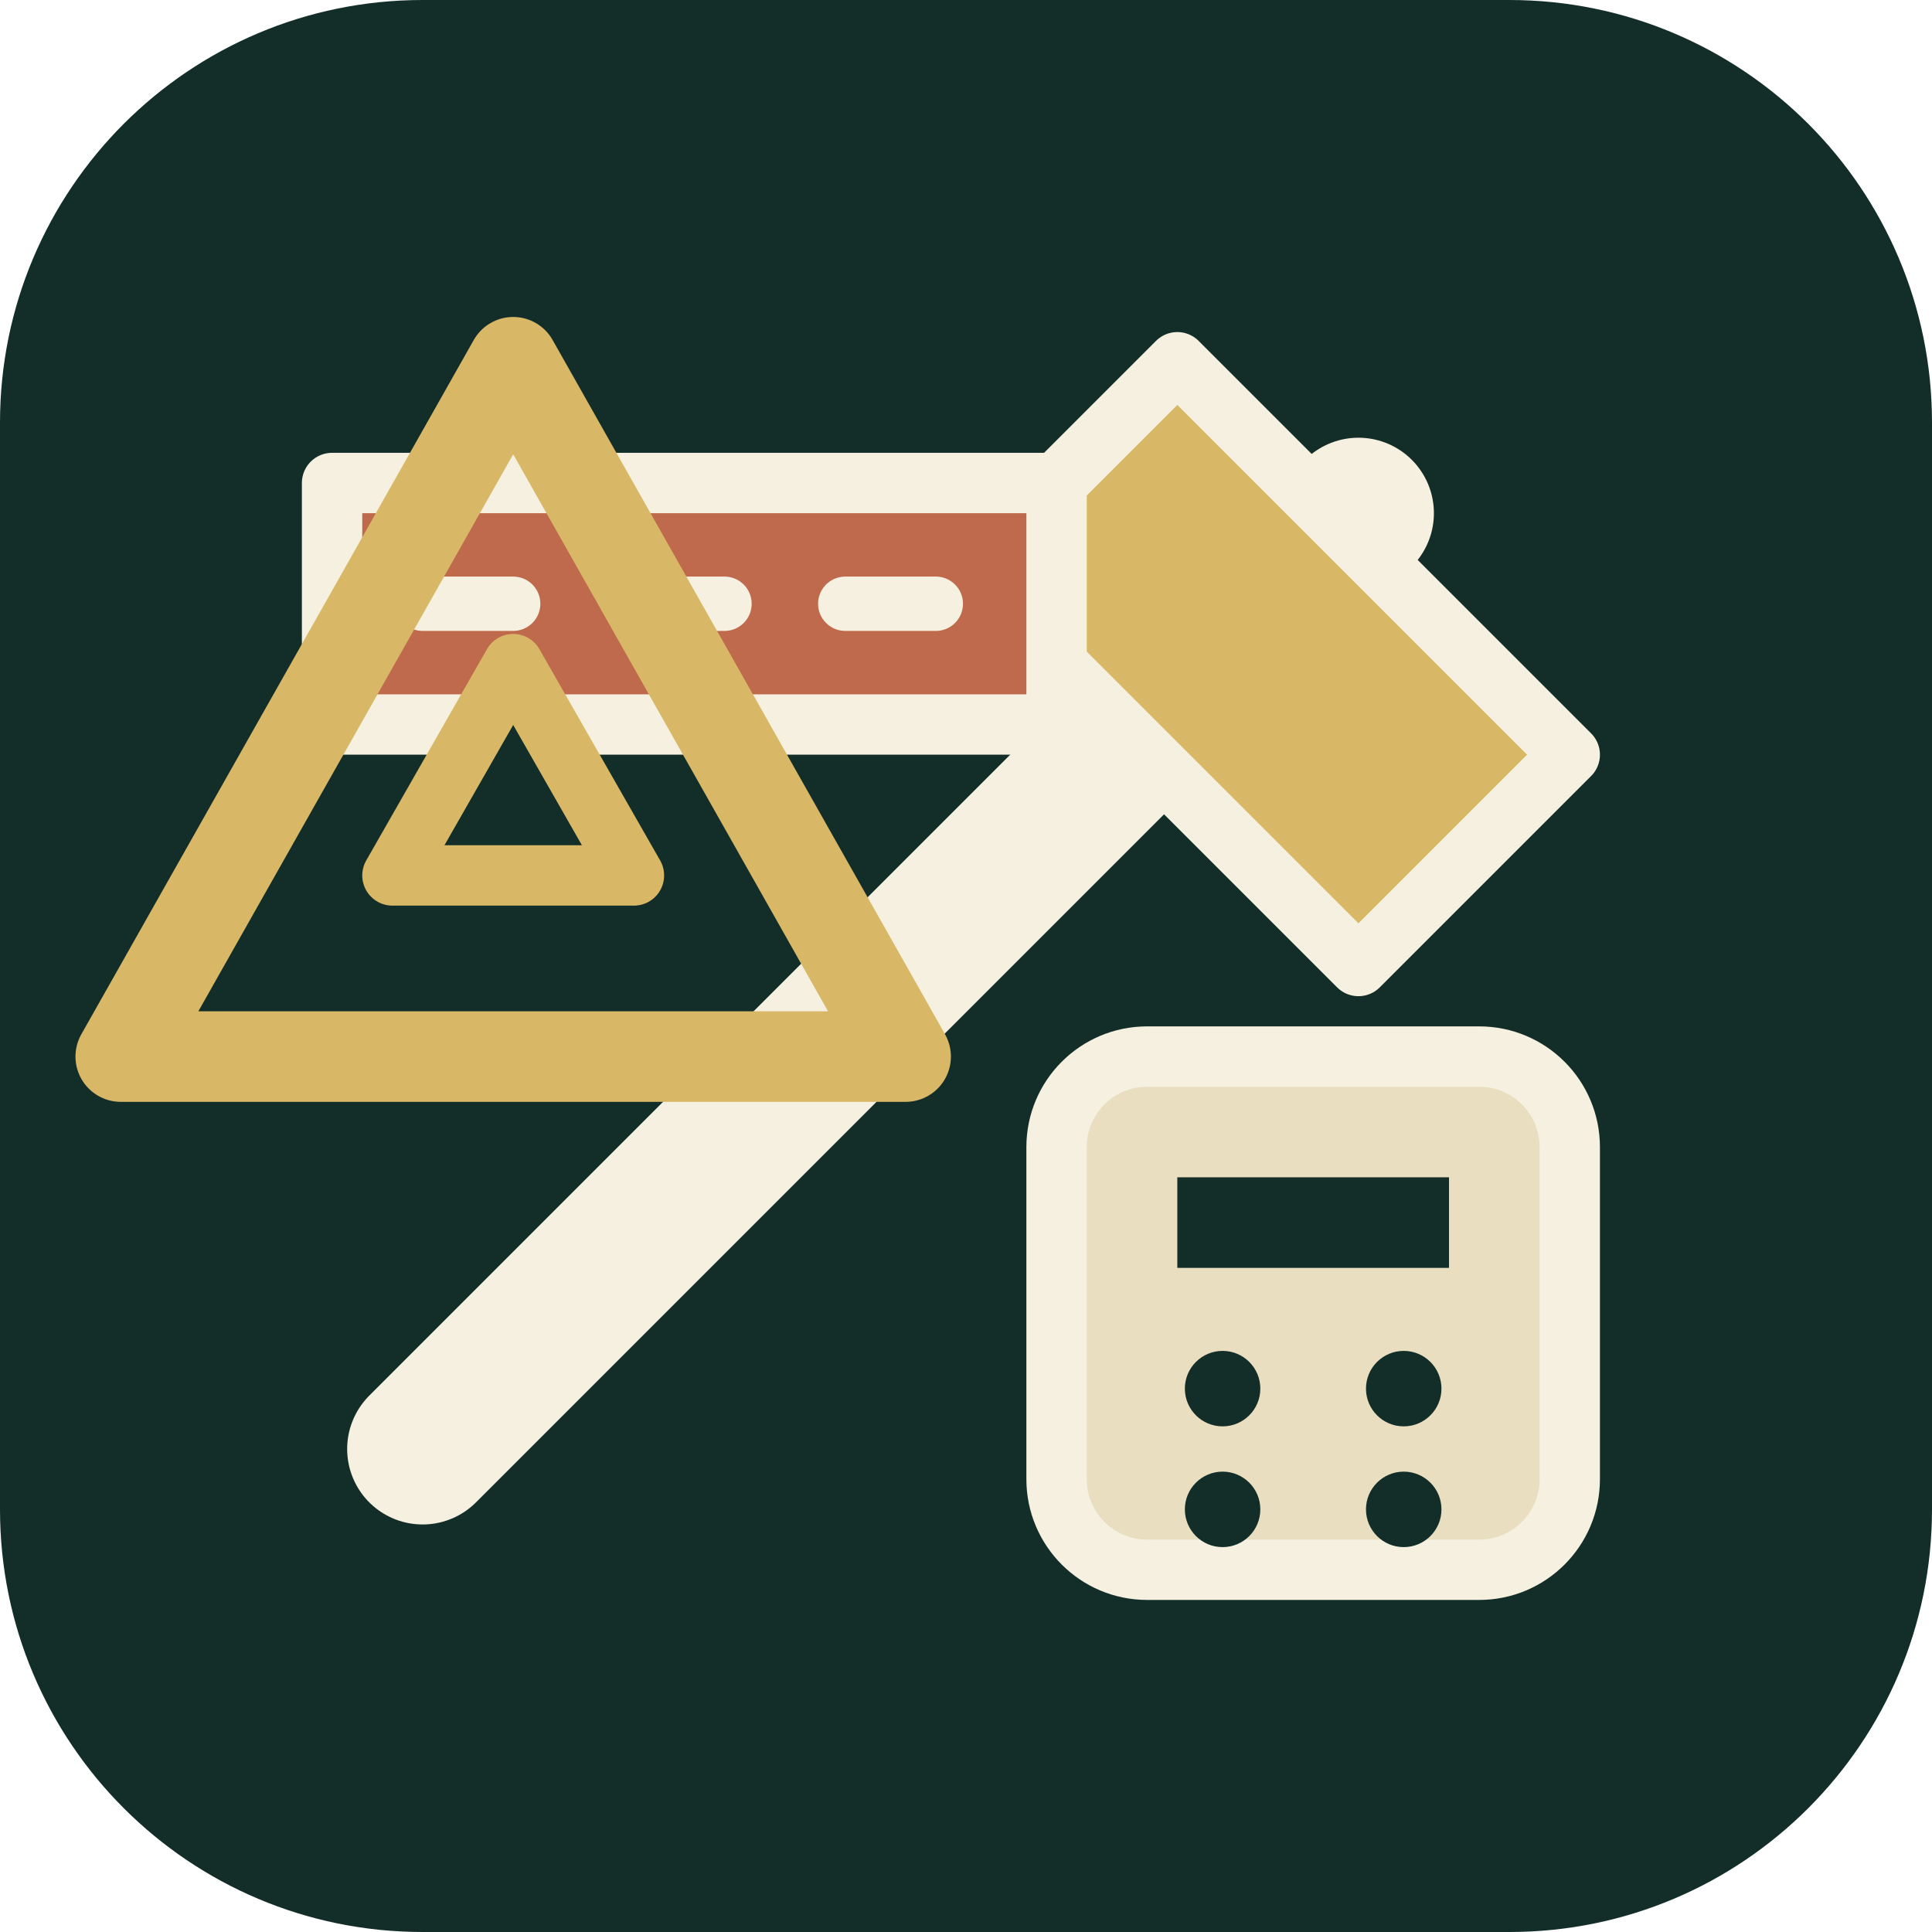
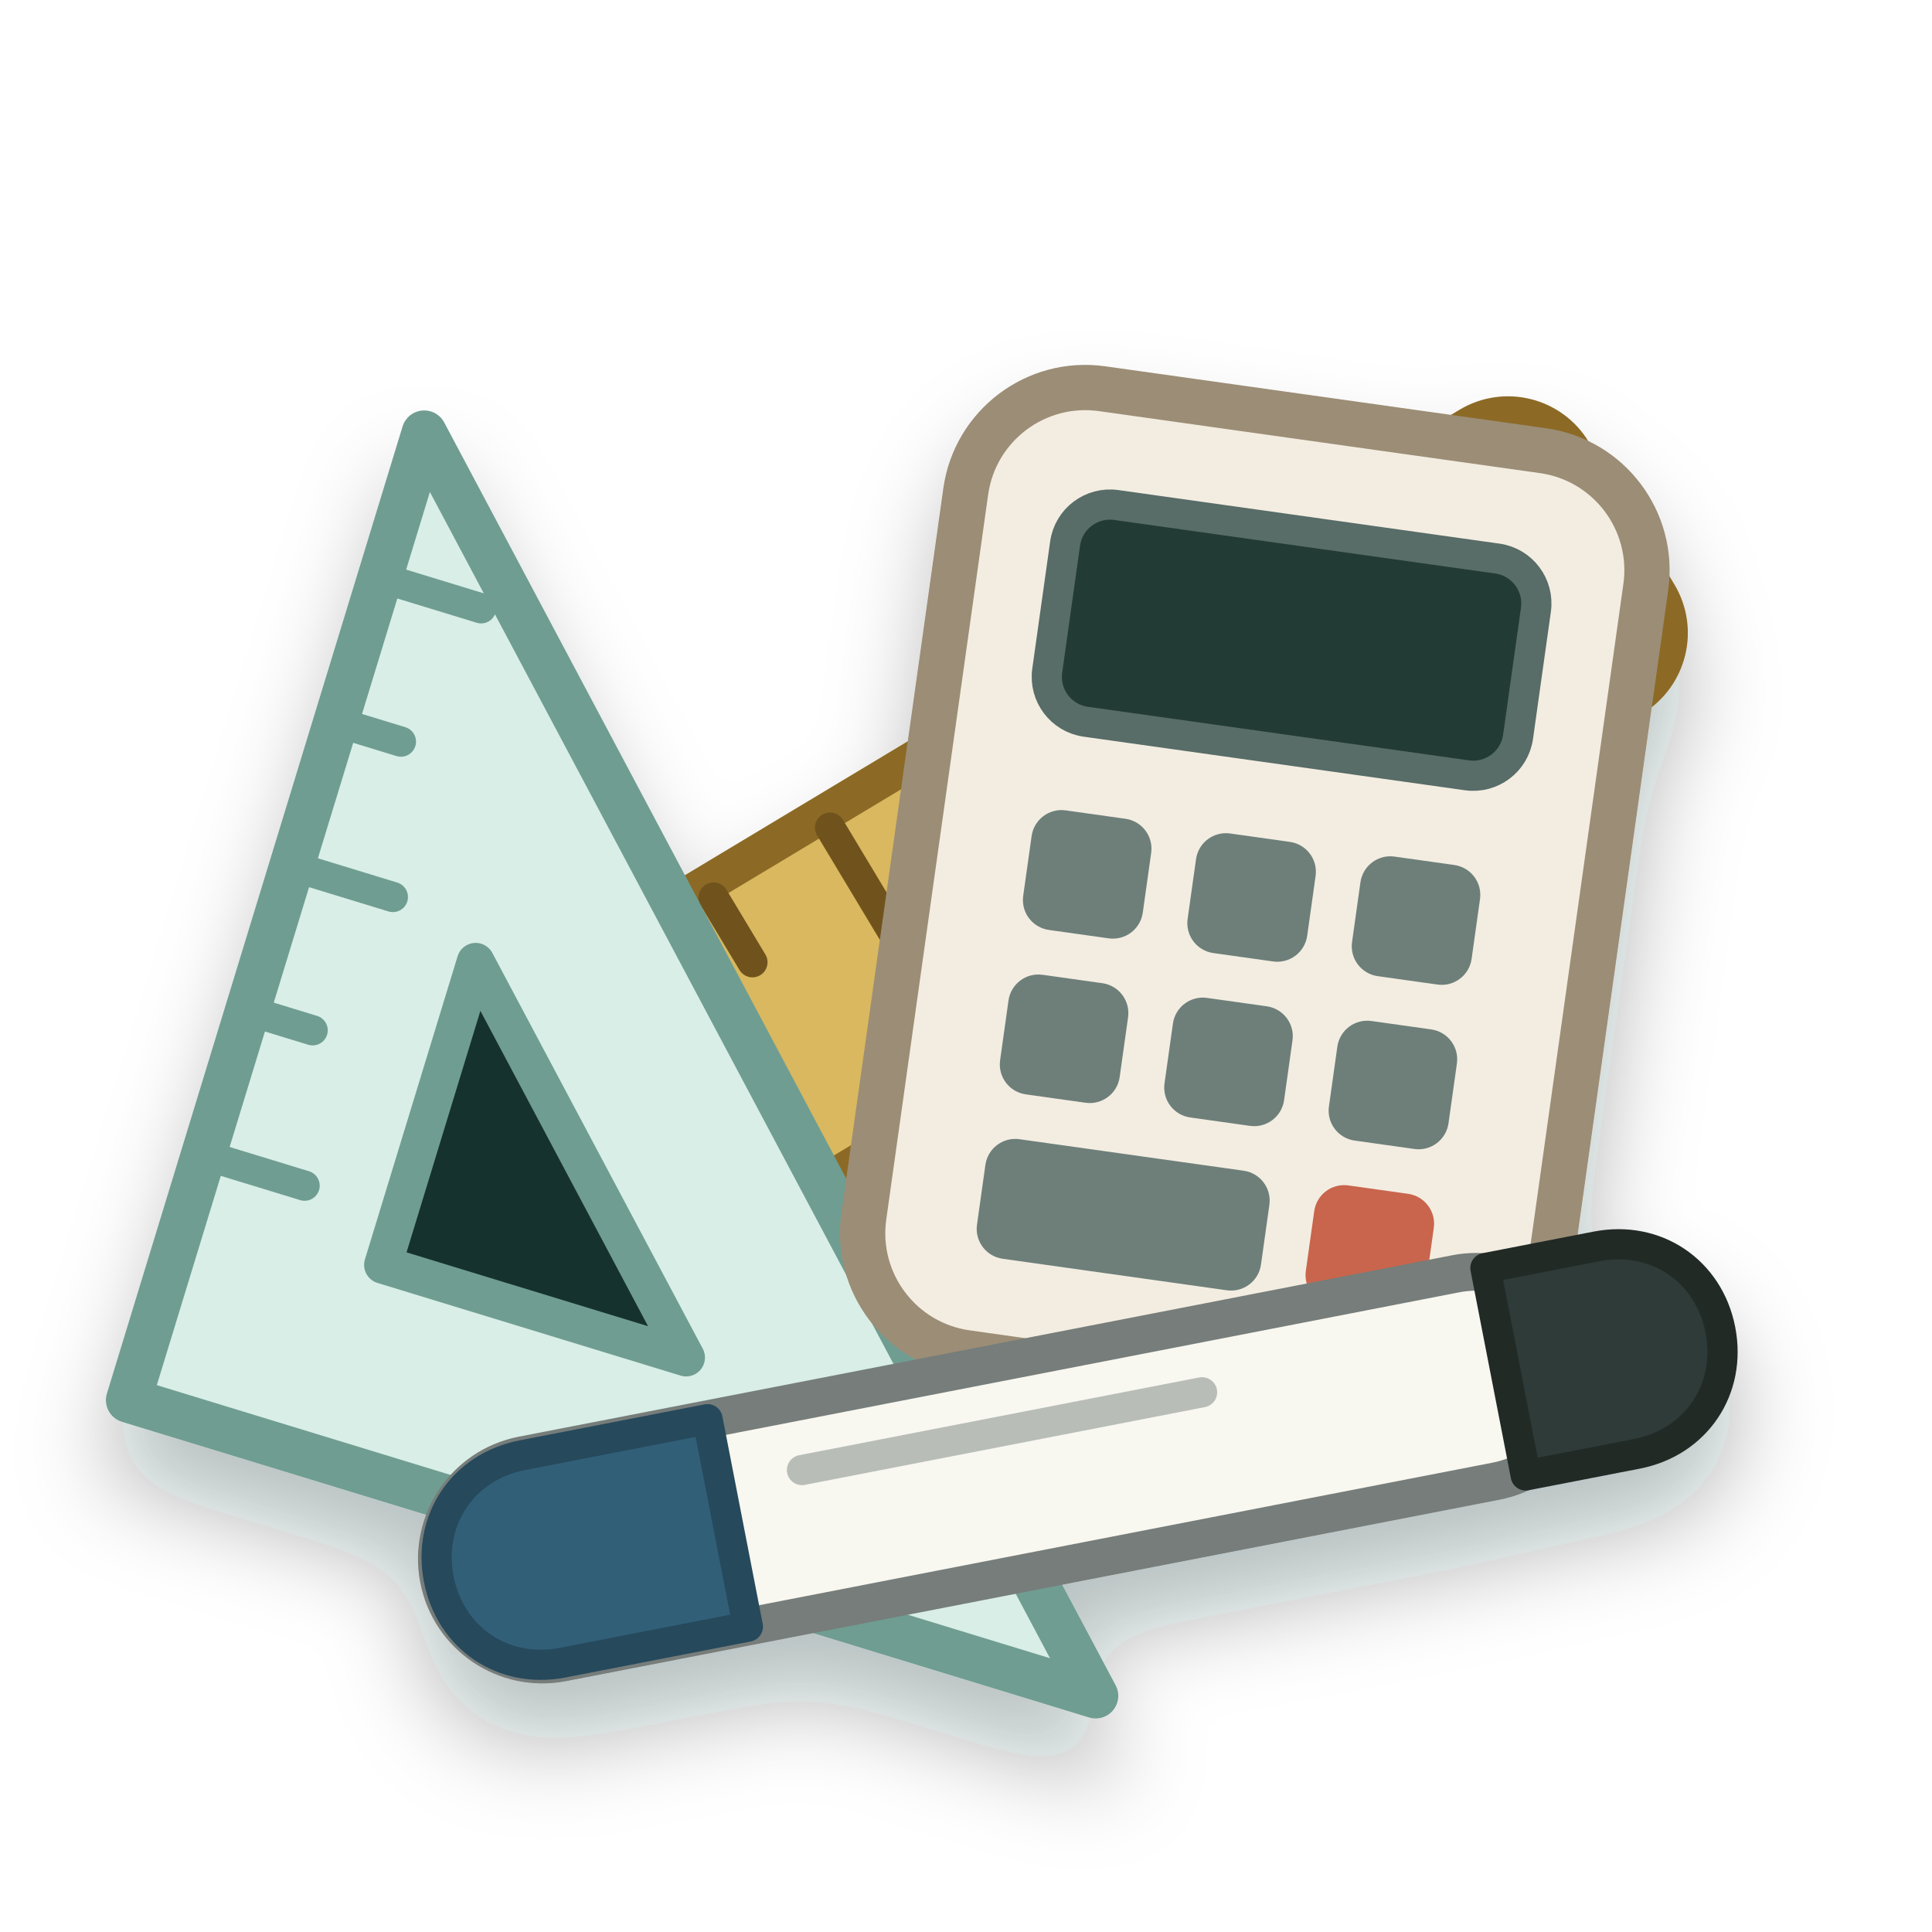
- <svg xmlns="http://www.w3.org/2000/svg" viewBox="0 0 64 64" role="img" aria-label="Teacher Tools">
-   <rect width="64" height="64" rx="14" fill="#132d29" />
-   <g stroke-linecap="round" stroke-linejoin="round">
-     <path d="M14 48 45 17" stroke="#f5f0df" stroke-width="5" />
-     <path d="m39 12 13 13-7 7-13-13Z" fill="#d8b866" stroke="#f5f0df" stroke-width="2" />
-     <path d="M11 16h24v8H11z" fill="#bf694d" stroke="#f5f0df" stroke-width="2" />
-     <path d="M14 20h3m4 0h3m4 0h3" stroke="#f5f0df" stroke-width="1.8" />
-     <rect x="35" y="35" width="17" height="17" rx="3" fill="#e9dec0" stroke="#f5f0df" stroke-width="2" />
-     <path d="M39 39h9v3h-9z" fill="#132d29" />
-     <circle cx="40.5" cy="46" r="1.25" fill="#132d29" />
-     <circle cx="46.5" cy="46" r="1.25" fill="#132d29" />
-     <circle cx="40.5" cy="50" r="1.25" fill="#132d29" />
-     <circle cx="46.5" cy="50" r="1.25" fill="#132d29" />
-     <path d="M17 12 30 35H4Z" fill="none" stroke="#d8b866" stroke-width="3" />
-     <path d="M13 29h8l-4-7Z" fill="#132d29" stroke="#d8b866" stroke-width="2" />
+ <svg xmlns="http://www.w3.org/2000/svg" viewBox="0 0 256 256" role="img" aria-labelledby="title desc">
+   <defs>
+     <filter id="shadow" x="-30%" y="-30%" width="160%" height="160%">
+       <feDropShadow dx="0" dy="8" stdDeviation="6" flood-color="#071512" flood-opacity=".28" />
+     </filter>
+   </defs>
+   <g filter="url(#shadow)" stroke-linecap="round" stroke-linejoin="round">
+     <g transform="rotate(-31 128 128)">
+       <rect x="24" y="101" width="208" height="42" rx="10" fill="#d9b85f" stroke="#8c6a25" stroke-width="5" />
+       <path d="M50 103v16M68 103v10M86 103v16M104 103v10M122 103v16M140 103v10M158 103v16M176 103v10M194 103v16M212 103v10" stroke="#6f521b" stroke-width="4" />
+     </g>
+     <g transform="rotate(17 94 139)">
+       <path d="M34 72 34 206 168 206Z" fill="#d8eee6" stroke="#6f9d91" stroke-width="6" />
+       <path d="M61 137v42h42Z" fill="#17332e" stroke="#6f9d91" stroke-width="5" />
+       <path d="M34 92h14M34 112h9M34 132h14M34 152h9M34 172h14" stroke="#6f9d91" stroke-width="4" />
+     </g>
+     <g transform="rotate(8 166 125)">
+       <rect x="120" y="55" width="91" height="129" rx="16" fill="#f3ede1" stroke="#9c8d76" stroke-width="6" />
+       <rect x="134" y="70" width="63" height="29" rx="6" fill="#233b36" stroke="#586c67" stroke-width="4" />
+       <g fill="#6e7f7a">
+         <rect x="135" y="111" width="16" height="16" rx="4" />
+         <rect x="157" y="111" width="16" height="16" rx="4" />
+         <rect x="179" y="111" width="16" height="16" rx="4" />
+         <rect x="135" y="133" width="16" height="16" rx="4" />
+         <rect x="157" y="133" width="16" height="16" rx="4" />
+         <rect x="179" y="133" width="16" height="16" rx="4" />
+         <rect x="135" y="155" width="38" height="16" rx="4" />
+       </g>
+       <rect x="179" y="155" width="16" height="16" rx="4" fill="#c9654d" />
+     </g>
+     <g transform="rotate(-11 131 191)">
+       <rect x="56" y="181" width="154" height="28" rx="14" fill="#f8f7f0" stroke="#767d7a" stroke-width="5" />
+       <path d="M56 195c0-8 6-14 14-14h25v28H70c-8 0-14-6-14-14Z" fill="#315f78" stroke="#25485b" stroke-width="4" />
+       <path d="M200 181h15c8 0 14 6 14 14s-6 14-14 14h-15Z" fill="#2e3a37" stroke="#202a28" stroke-width="4" />
+       <path d="M106 190h54" stroke="#b8bdb8" stroke-width="4" />
+     </g>
  </g>
</svg>
